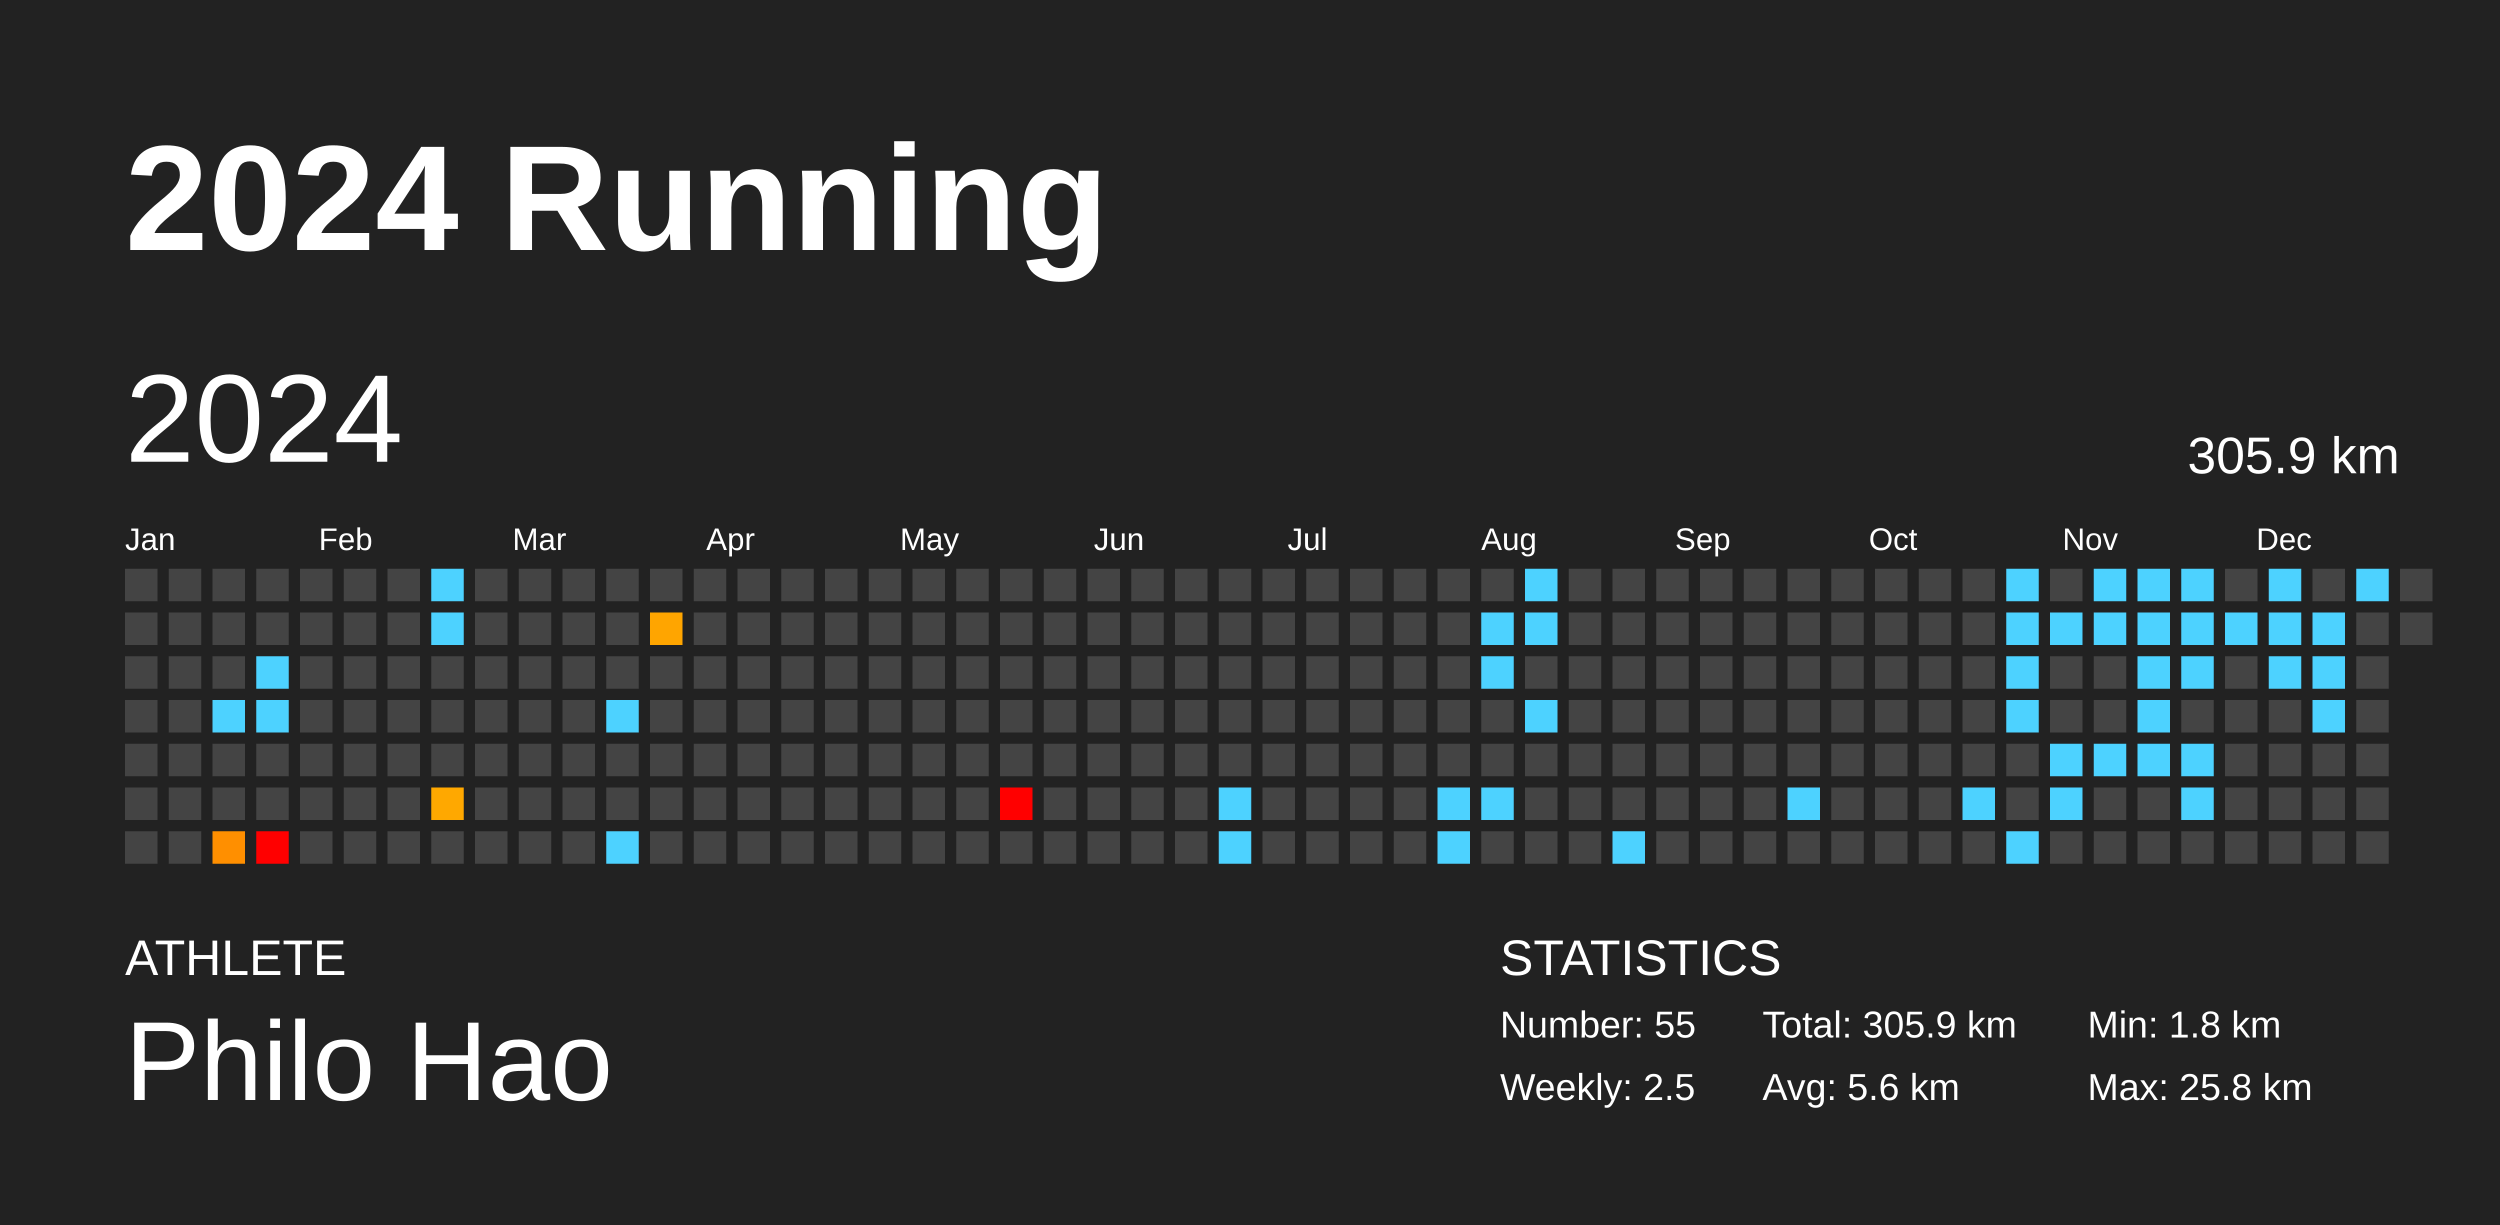
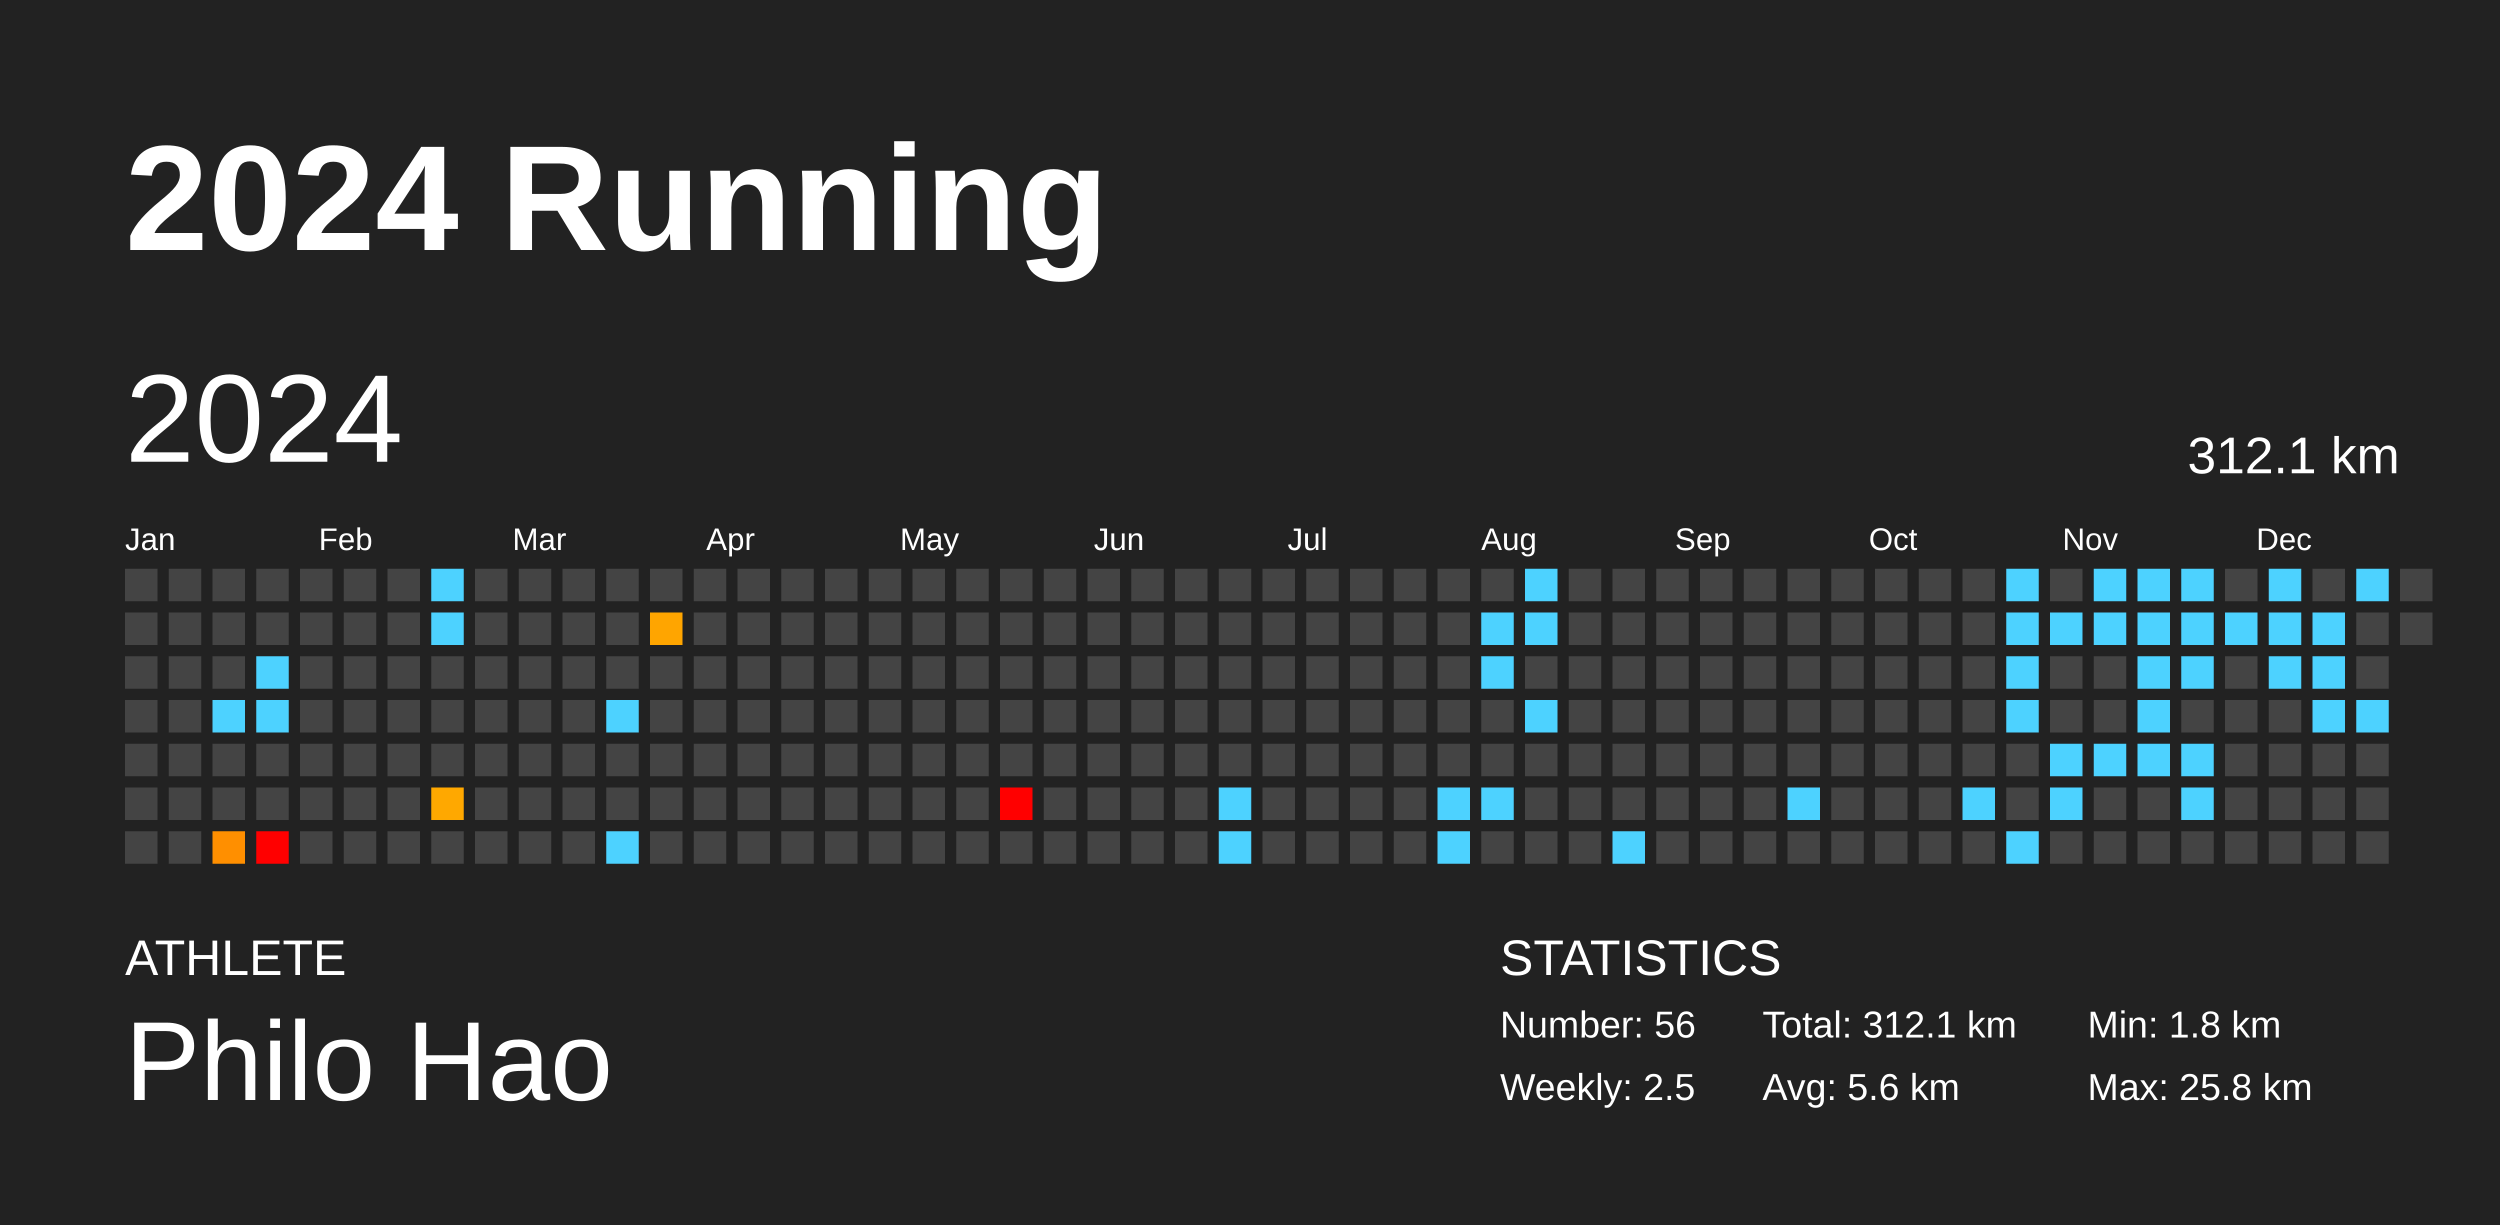
<svg xmlns="http://www.w3.org/2000/svg" baseProfile="full" height="98mm" version="1.1" viewBox="0,0,200,98" width="200mm">
  <defs />
  <rect fill="#222222" height="98" width="200" x="0" y="0" />
  <text fill="#FFFFFF" style="font-size:12px; font-family:Arial; font-weight:bold;" x="10" y="20">2024 Running</text>
  <text fill="#FFFFFF" style="font-size:4px; font-family:Arial" x="10" y="78">ATHLETE</text>
  <text fill="#FFFFFF" style="font-size:9px; font-family:Arial" x="10" y="88">Philo Hao</text>
  <text fill="#FFFFFF" style="font-size:4px; font-family:Arial" x="120" y="78">STATISTICS</text>
-   <text fill="#FFFFFF" style="font-size:3px; font-family:Arial" x="120" y="83">Number: 55</text>
+   <text fill="#FFFFFF" style="font-size:3px; font-family:Arial" x="120" y="83">Number: 56</text>
  <text fill="#FFFFFF" style="font-size:3px; font-family:Arial" x="120" y="88">Weekly: 2.5</text>
-   <text fill="#FFFFFF" style="font-size:3px; font-family:Arial" x="141" y="83">Total: 305.9 km</text>
+   <text fill="#FFFFFF" style="font-size:3px; font-family:Arial" x="141" y="83">Total: 312.1 km</text>
  <text fill="#FFFFFF" style="font-size:3px; font-family:Arial" x="141" y="88">Avg: 5.6 km</text>
  <text fill="#FFFFFF" style="font-size:3px; font-family:Arial" x="167" y="83">Min: 1.8 km</text>
  <text fill="#FFFFFF" style="font-size:3px; font-family:Arial" x="167" y="88">Max: 25.8 km</text>
  <text dominant-baseline="hanging" fill="#FFFFFF" style="font-size:10.0px; font-family:Arial;" x="10" y="30">2024</text>
-   <text dominant-baseline="hanging" fill="#FFFFFF" style="font-size:4.125px; font-family:Arial;" x="175" y="35">305.9 km</text>
+   <text dominant-baseline="hanging" fill="#FFFFFF" style="font-size:4.125px; font-family:Arial;" x="175" y="35">312.1 km</text>
  <text fill="#FFFFFF" style="font-size:2.5px; font-family:Arial" x="10.0" y="44">Jan</text>
  <text fill="#FFFFFF" style="font-size:2.5px; font-family:Arial" x="25.5" y="44">Feb</text>
  <text fill="#FFFFFF" style="font-size:2.5px; font-family:Arial" x="41.0" y="44">Mar</text>
  <text fill="#FFFFFF" style="font-size:2.5px; font-family:Arial" x="56.5" y="44">Apr</text>
  <text fill="#FFFFFF" style="font-size:2.5px; font-family:Arial" x="72.0" y="44">May</text>
  <text fill="#FFFFFF" style="font-size:2.5px; font-family:Arial" x="87.5" y="44">Jun</text>
  <text fill="#FFFFFF" style="font-size:2.5px; font-family:Arial" x="103.0" y="44">Jul</text>
  <text fill="#FFFFFF" style="font-size:2.5px; font-family:Arial" x="118.5" y="44">Aug</text>
  <text fill="#FFFFFF" style="font-size:2.5px; font-family:Arial" x="134.0" y="44">Sep</text>
  <text fill="#FFFFFF" style="font-size:2.5px; font-family:Arial" x="149.5" y="44">Oct</text>
  <text fill="#FFFFFF" style="font-size:2.5px; font-family:Arial" x="165.0" y="44">Nov</text>
  <text fill="#FFFFFF" style="font-size:2.5px; font-family:Arial" x="180.5" y="44">Dec</text>
  <rect fill="#444444" height="2.6" width="2.6" x="10.0" y="45.5" />
  <rect fill="#444444" height="2.6" width="2.6" x="10.0" y="49.0" />
  <rect fill="#444444" height="2.6" width="2.6" x="10.0" y="52.5" />
  <rect fill="#444444" height="2.6" width="2.6" x="10.0" y="56.0" />
  <rect fill="#444444" height="2.6" width="2.6" x="10.0" y="59.5" />
  <rect fill="#444444" height="2.6" width="2.6" x="10.0" y="63.0" />
  <rect fill="#444444" height="2.6" width="2.6" x="10.0" y="66.5" />
  <rect fill="#444444" height="2.6" width="2.6" x="13.5" y="45.5" />
  <rect fill="#444444" height="2.6" width="2.6" x="13.5" y="49.0" />
  <rect fill="#444444" height="2.6" width="2.6" x="13.5" y="52.5" />
  <rect fill="#444444" height="2.6" width="2.6" x="13.5" y="56.0" />
  <rect fill="#444444" height="2.6" width="2.6" x="13.5" y="59.5" />
  <rect fill="#444444" height="2.6" width="2.6" x="13.5" y="63.0" />
  <rect fill="#444444" height="2.6" width="2.6" x="13.5" y="66.5" />
  <rect fill="#444444" height="2.6" width="2.6" x="17.0" y="45.5" />
  <rect fill="#444444" height="2.6" width="2.6" x="17.0" y="49.0" />
  <rect fill="#444444" height="2.6" width="2.6" x="17.0" y="52.5" />
  <rect fill="#4dd2ff" height="2.6" width="2.6" x="17.0" y="56.0" />
  <rect fill="#444444" height="2.6" width="2.6" x="17.0" y="59.5" />
  <rect fill="#444444" height="2.6" width="2.6" x="17.0" y="63.0" />
  <rect fill="#ff8f00" height="2.6" width="2.6" x="17.0" y="66.5" />
  <rect fill="#444444" height="2.6" width="2.6" x="20.5" y="45.5" />
  <rect fill="#444444" height="2.6" width="2.6" x="20.5" y="49.0" />
  <rect fill="#4dd2ff" height="2.6" width="2.6" x="20.5" y="52.5" />
  <rect fill="#4dd2ff" height="2.6" width="2.6" x="20.5" y="56.0" />
  <rect fill="#444444" height="2.6" width="2.6" x="20.5" y="59.5" />
  <rect fill="#444444" height="2.6" width="2.6" x="20.5" y="63.0" />
  <rect fill="red" height="2.6" width="2.6" x="20.5" y="66.5" />
  <rect fill="#444444" height="2.6" width="2.6" x="24.0" y="45.5" />
  <rect fill="#444444" height="2.6" width="2.6" x="24.0" y="49.0" />
  <rect fill="#444444" height="2.6" width="2.6" x="24.0" y="52.5" />
  <rect fill="#444444" height="2.6" width="2.6" x="24.0" y="56.0" />
  <rect fill="#444444" height="2.6" width="2.6" x="24.0" y="59.5" />
  <rect fill="#444444" height="2.6" width="2.6" x="24.0" y="63.0" />
  <rect fill="#444444" height="2.6" width="2.6" x="24.0" y="66.5" />
  <rect fill="#444444" height="2.6" width="2.6" x="27.5" y="45.5" />
  <rect fill="#444444" height="2.6" width="2.6" x="27.5" y="49.0" />
  <rect fill="#444444" height="2.6" width="2.6" x="27.5" y="52.5" />
  <rect fill="#444444" height="2.6" width="2.6" x="27.5" y="56.0" />
  <rect fill="#444444" height="2.6" width="2.6" x="27.5" y="59.5" />
  <rect fill="#444444" height="2.6" width="2.6" x="27.5" y="63.0" />
  <rect fill="#444444" height="2.6" width="2.6" x="27.5" y="66.5" />
  <rect fill="#444444" height="2.6" width="2.6" x="31.0" y="45.5" />
  <rect fill="#444444" height="2.6" width="2.6" x="31.0" y="49.0" />
  <rect fill="#444444" height="2.6" width="2.6" x="31.0" y="52.5" />
  <rect fill="#444444" height="2.6" width="2.6" x="31.0" y="56.0" />
  <rect fill="#444444" height="2.6" width="2.6" x="31.0" y="59.5" />
  <rect fill="#444444" height="2.6" width="2.6" x="31.0" y="63.0" />
  <rect fill="#444444" height="2.6" width="2.6" x="31.0" y="66.5" />
  <rect fill="#4dd2ff" height="2.6" width="2.6" x="34.5" y="45.5" />
  <rect fill="#4dd2ff" height="2.6" width="2.6" x="34.5" y="49.0" />
  <rect fill="#444444" height="2.6" width="2.6" x="34.5" y="52.5" />
  <rect fill="#444444" height="2.6" width="2.6" x="34.5" y="56.0" />
  <rect fill="#444444" height="2.6" width="2.6" x="34.5" y="59.5" />
  <rect fill="#ffa800" height="2.6" width="2.6" x="34.5" y="63.0" />
  <rect fill="#444444" height="2.6" width="2.6" x="34.5" y="66.5" />
  <rect fill="#444444" height="2.6" width="2.6" x="38.0" y="45.5" />
  <rect fill="#444444" height="2.6" width="2.6" x="38.0" y="49.0" />
  <rect fill="#444444" height="2.6" width="2.6" x="38.0" y="52.5" />
  <rect fill="#444444" height="2.6" width="2.6" x="38.0" y="56.0" />
  <rect fill="#444444" height="2.6" width="2.6" x="38.0" y="59.5" />
  <rect fill="#444444" height="2.6" width="2.6" x="38.0" y="63.0" />
  <rect fill="#444444" height="2.6" width="2.6" x="38.0" y="66.5" />
  <rect fill="#444444" height="2.6" width="2.6" x="41.5" y="45.5" />
  <rect fill="#444444" height="2.6" width="2.6" x="41.5" y="49.0" />
  <rect fill="#444444" height="2.6" width="2.6" x="41.5" y="52.5" />
  <rect fill="#444444" height="2.6" width="2.6" x="41.5" y="56.0" />
  <rect fill="#444444" height="2.6" width="2.6" x="41.5" y="59.5" />
  <rect fill="#444444" height="2.6" width="2.6" x="41.5" y="63.0" />
  <rect fill="#444444" height="2.6" width="2.6" x="41.5" y="66.5" />
  <rect fill="#444444" height="2.6" width="2.6" x="45.0" y="45.5" />
  <rect fill="#444444" height="2.6" width="2.6" x="45.0" y="49.0" />
  <rect fill="#444444" height="2.6" width="2.6" x="45.0" y="52.5" />
  <rect fill="#444444" height="2.6" width="2.6" x="45.0" y="56.0" />
  <rect fill="#444444" height="2.6" width="2.6" x="45.0" y="59.5" />
  <rect fill="#444444" height="2.6" width="2.6" x="45.0" y="63.0" />
  <rect fill="#444444" height="2.6" width="2.6" x="45.0" y="66.5" />
  <rect fill="#444444" height="2.6" width="2.6" x="48.5" y="45.5" />
  <rect fill="#444444" height="2.6" width="2.6" x="48.5" y="49.0" />
  <rect fill="#444444" height="2.6" width="2.6" x="48.5" y="52.5" />
  <rect fill="#4dd2ff" height="2.6" width="2.6" x="48.5" y="56.0" />
  <rect fill="#444444" height="2.6" width="2.6" x="48.5" y="59.5" />
  <rect fill="#444444" height="2.6" width="2.6" x="48.5" y="63.0" />
  <rect fill="#4dd2ff" height="2.6" width="2.6" x="48.5" y="66.5" />
  <rect fill="#444444" height="2.6" width="2.6" x="52.0" y="45.5" />
  <rect fill="#ffa500" height="2.6" width="2.6" x="52.0" y="49.0" />
  <rect fill="#444444" height="2.6" width="2.6" x="52.0" y="52.5" />
  <rect fill="#444444" height="2.6" width="2.6" x="52.0" y="56.0" />
  <rect fill="#444444" height="2.6" width="2.6" x="52.0" y="59.5" />
  <rect fill="#444444" height="2.6" width="2.6" x="52.0" y="63.0" />
  <rect fill="#444444" height="2.6" width="2.6" x="52.0" y="66.5" />
  <rect fill="#444444" height="2.6" width="2.6" x="55.5" y="45.5" />
  <rect fill="#444444" height="2.6" width="2.6" x="55.5" y="49.0" />
  <rect fill="#444444" height="2.6" width="2.6" x="55.5" y="52.5" />
  <rect fill="#444444" height="2.6" width="2.6" x="55.5" y="56.0" />
  <rect fill="#444444" height="2.6" width="2.6" x="55.5" y="59.5" />
  <rect fill="#444444" height="2.6" width="2.6" x="55.5" y="63.0" />
  <rect fill="#444444" height="2.6" width="2.6" x="55.5" y="66.5" />
  <rect fill="#444444" height="2.6" width="2.6" x="59.0" y="45.5" />
  <rect fill="#444444" height="2.6" width="2.6" x="59.0" y="49.0" />
  <rect fill="#444444" height="2.6" width="2.6" x="59.0" y="52.5" />
  <rect fill="#444444" height="2.6" width="2.6" x="59.0" y="56.0" />
  <rect fill="#444444" height="2.6" width="2.6" x="59.0" y="59.5" />
  <rect fill="#444444" height="2.6" width="2.6" x="59.0" y="63.0" />
  <rect fill="#444444" height="2.6" width="2.6" x="59.0" y="66.5" />
  <rect fill="#444444" height="2.6" width="2.6" x="62.5" y="45.5" />
  <rect fill="#444444" height="2.6" width="2.6" x="62.5" y="49.0" />
  <rect fill="#444444" height="2.6" width="2.6" x="62.5" y="52.5" />
  <rect fill="#444444" height="2.6" width="2.6" x="62.5" y="56.0" />
  <rect fill="#444444" height="2.6" width="2.6" x="62.5" y="59.5" />
  <rect fill="#444444" height="2.6" width="2.6" x="62.5" y="63.0" />
  <rect fill="#444444" height="2.6" width="2.6" x="62.5" y="66.5" />
  <rect fill="#444444" height="2.6" width="2.6" x="66.0" y="45.5" />
  <rect fill="#444444" height="2.6" width="2.6" x="66.0" y="49.0" />
  <rect fill="#444444" height="2.6" width="2.6" x="66.0" y="52.5" />
  <rect fill="#444444" height="2.6" width="2.6" x="66.0" y="56.0" />
  <rect fill="#444444" height="2.6" width="2.6" x="66.0" y="59.5" />
  <rect fill="#444444" height="2.6" width="2.6" x="66.0" y="63.0" />
  <rect fill="#444444" height="2.6" width="2.6" x="66.0" y="66.5" />
  <rect fill="#444444" height="2.6" width="2.6" x="69.5" y="45.5" />
  <rect fill="#444444" height="2.6" width="2.6" x="69.5" y="49.0" />
  <rect fill="#444444" height="2.6" width="2.6" x="69.5" y="52.5" />
  <rect fill="#444444" height="2.6" width="2.6" x="69.5" y="56.0" />
  <rect fill="#444444" height="2.6" width="2.6" x="69.5" y="59.5" />
  <rect fill="#444444" height="2.6" width="2.6" x="69.5" y="63.0" />
  <rect fill="#444444" height="2.6" width="2.6" x="69.5" y="66.5" />
  <rect fill="#444444" height="2.6" width="2.6" x="73.0" y="45.5" />
  <rect fill="#444444" height="2.6" width="2.6" x="73.0" y="49.0" />
  <rect fill="#444444" height="2.6" width="2.6" x="73.0" y="52.5" />
  <rect fill="#444444" height="2.6" width="2.6" x="73.0" y="56.0" />
  <rect fill="#444444" height="2.6" width="2.6" x="73.0" y="59.5" />
  <rect fill="#444444" height="2.6" width="2.6" x="73.0" y="63.0" />
  <rect fill="#444444" height="2.6" width="2.6" x="73.0" y="66.5" />
  <rect fill="#444444" height="2.6" width="2.6" x="76.5" y="45.5" />
  <rect fill="#444444" height="2.6" width="2.6" x="76.5" y="49.0" />
  <rect fill="#444444" height="2.6" width="2.6" x="76.5" y="52.5" />
  <rect fill="#444444" height="2.6" width="2.6" x="76.5" y="56.0" />
  <rect fill="#444444" height="2.6" width="2.6" x="76.5" y="59.5" />
  <rect fill="#444444" height="2.6" width="2.6" x="76.5" y="63.0" />
  <rect fill="#444444" height="2.6" width="2.6" x="76.5" y="66.5" />
  <rect fill="#444444" height="2.6" width="2.6" x="80.0" y="45.5" />
  <rect fill="#444444" height="2.6" width="2.6" x="80.0" y="49.0" />
  <rect fill="#444444" height="2.6" width="2.6" x="80.0" y="52.5" />
  <rect fill="#444444" height="2.6" width="2.6" x="80.0" y="56.0" />
  <rect fill="#444444" height="2.6" width="2.6" x="80.0" y="59.5" />
  <rect fill="red" height="2.6" width="2.6" x="80.0" y="63.0" />
  <rect fill="#444444" height="2.6" width="2.6" x="80.0" y="66.5" />
  <rect fill="#444444" height="2.6" width="2.6" x="83.5" y="45.5" />
  <rect fill="#444444" height="2.6" width="2.6" x="83.5" y="49.0" />
  <rect fill="#444444" height="2.6" width="2.6" x="83.5" y="52.5" />
  <rect fill="#444444" height="2.6" width="2.6" x="83.5" y="56.0" />
  <rect fill="#444444" height="2.6" width="2.6" x="83.5" y="59.5" />
  <rect fill="#444444" height="2.6" width="2.6" x="83.5" y="63.0" />
  <rect fill="#444444" height="2.6" width="2.6" x="83.5" y="66.5" />
  <rect fill="#444444" height="2.6" width="2.6" x="87.0" y="45.5" />
  <rect fill="#444444" height="2.6" width="2.6" x="87.0" y="49.0" />
  <rect fill="#444444" height="2.6" width="2.6" x="87.0" y="52.5" />
  <rect fill="#444444" height="2.6" width="2.6" x="87.0" y="56.0" />
  <rect fill="#444444" height="2.6" width="2.6" x="87.0" y="59.5" />
  <rect fill="#444444" height="2.6" width="2.6" x="87.0" y="63.0" />
  <rect fill="#444444" height="2.6" width="2.6" x="87.0" y="66.5" />
  <rect fill="#444444" height="2.6" width="2.6" x="90.5" y="45.5" />
  <rect fill="#444444" height="2.6" width="2.6" x="90.5" y="49.0" />
  <rect fill="#444444" height="2.6" width="2.6" x="90.5" y="52.5" />
  <rect fill="#444444" height="2.6" width="2.6" x="90.5" y="56.0" />
  <rect fill="#444444" height="2.6" width="2.6" x="90.5" y="59.5" />
  <rect fill="#444444" height="2.6" width="2.6" x="90.5" y="63.0" />
  <rect fill="#444444" height="2.6" width="2.6" x="90.5" y="66.5" />
  <rect fill="#444444" height="2.6" width="2.6" x="94.0" y="45.5" />
  <rect fill="#444444" height="2.6" width="2.6" x="94.0" y="49.0" />
  <rect fill="#444444" height="2.6" width="2.6" x="94.0" y="52.5" />
  <rect fill="#444444" height="2.6" width="2.6" x="94.0" y="56.0" />
  <rect fill="#444444" height="2.6" width="2.6" x="94.0" y="59.5" />
  <rect fill="#444444" height="2.6" width="2.6" x="94.0" y="63.0" />
  <rect fill="#444444" height="2.6" width="2.6" x="94.0" y="66.5" />
  <rect fill="#444444" height="2.6" width="2.6" x="97.5" y="45.5" />
  <rect fill="#444444" height="2.6" width="2.6" x="97.5" y="49.0" />
  <rect fill="#444444" height="2.6" width="2.6" x="97.5" y="52.5" />
  <rect fill="#444444" height="2.6" width="2.6" x="97.5" y="56.0" />
  <rect fill="#444444" height="2.6" width="2.6" x="97.5" y="59.5" />
  <rect fill="#4dd2ff" height="2.6" width="2.6" x="97.5" y="63.0" />
  <rect fill="#4dd2ff" height="2.6" width="2.6" x="97.5" y="66.5" />
  <rect fill="#444444" height="2.6" width="2.6" x="101.0" y="45.5" />
  <rect fill="#444444" height="2.6" width="2.6" x="101.0" y="49.0" />
  <rect fill="#444444" height="2.6" width="2.6" x="101.0" y="52.5" />
  <rect fill="#444444" height="2.6" width="2.6" x="101.0" y="56.0" />
  <rect fill="#444444" height="2.6" width="2.6" x="101.0" y="59.5" />
  <rect fill="#444444" height="2.6" width="2.6" x="101.0" y="63.0" />
  <rect fill="#444444" height="2.6" width="2.6" x="101.0" y="66.5" />
  <rect fill="#444444" height="2.6" width="2.6" x="104.5" y="45.5" />
  <rect fill="#444444" height="2.6" width="2.6" x="104.5" y="49.0" />
  <rect fill="#444444" height="2.6" width="2.6" x="104.5" y="52.5" />
  <rect fill="#444444" height="2.6" width="2.6" x="104.5" y="56.0" />
  <rect fill="#444444" height="2.6" width="2.6" x="104.5" y="59.5" />
  <rect fill="#444444" height="2.6" width="2.6" x="104.5" y="63.0" />
  <rect fill="#444444" height="2.6" width="2.6" x="104.5" y="66.5" />
  <rect fill="#444444" height="2.6" width="2.6" x="108.0" y="45.5" />
  <rect fill="#444444" height="2.6" width="2.6" x="108.0" y="49.0" />
  <rect fill="#444444" height="2.6" width="2.6" x="108.0" y="52.5" />
  <rect fill="#444444" height="2.6" width="2.6" x="108.0" y="56.0" />
  <rect fill="#444444" height="2.6" width="2.6" x="108.0" y="59.5" />
  <rect fill="#444444" height="2.6" width="2.6" x="108.0" y="63.0" />
  <rect fill="#444444" height="2.6" width="2.6" x="108.0" y="66.5" />
  <rect fill="#444444" height="2.6" width="2.6" x="111.5" y="45.5" />
  <rect fill="#444444" height="2.6" width="2.6" x="111.5" y="49.0" />
  <rect fill="#444444" height="2.6" width="2.6" x="111.5" y="52.5" />
  <rect fill="#444444" height="2.6" width="2.6" x="111.5" y="56.0" />
  <rect fill="#444444" height="2.6" width="2.6" x="111.5" y="59.5" />
  <rect fill="#444444" height="2.6" width="2.6" x="111.5" y="63.0" />
  <rect fill="#444444" height="2.6" width="2.6" x="111.5" y="66.5" />
  <rect fill="#444444" height="2.6" width="2.6" x="115.0" y="45.5" />
  <rect fill="#444444" height="2.6" width="2.6" x="115.0" y="49.0" />
  <rect fill="#444444" height="2.6" width="2.6" x="115.0" y="52.5" />
  <rect fill="#444444" height="2.6" width="2.6" x="115.0" y="56.0" />
  <rect fill="#444444" height="2.6" width="2.6" x="115.0" y="59.5" />
  <rect fill="#4dd2ff" height="2.6" width="2.6" x="115.0" y="63.0" />
  <rect fill="#4dd2ff" height="2.6" width="2.6" x="115.0" y="66.5" />
  <rect fill="#444444" height="2.6" width="2.6" x="118.5" y="45.5" />
  <rect fill="#4dd2ff" height="2.6" width="2.6" x="118.5" y="49.0" />
  <rect fill="#4dd2ff" height="2.6" width="2.6" x="118.5" y="52.5" />
  <rect fill="#444444" height="2.6" width="2.6" x="118.5" y="56.0" />
  <rect fill="#444444" height="2.6" width="2.6" x="118.5" y="59.5" />
  <rect fill="#4dd2ff" height="2.6" width="2.6" x="118.5" y="63.0" />
  <rect fill="#444444" height="2.6" width="2.6" x="118.5" y="66.5" />
  <rect fill="#4dd2ff" height="2.6" width="2.6" x="122.0" y="45.5" />
  <rect fill="#4dd2ff" height="2.6" width="2.6" x="122.0" y="49.0" />
  <rect fill="#444444" height="2.6" width="2.6" x="122.0" y="52.5" />
  <rect fill="#4dd2ff" height="2.6" width="2.6" x="122.0" y="56.0" />
  <rect fill="#444444" height="2.6" width="2.6" x="122.0" y="59.5" />
  <rect fill="#444444" height="2.6" width="2.6" x="122.0" y="63.0" />
  <rect fill="#444444" height="2.6" width="2.6" x="122.0" y="66.5" />
  <rect fill="#444444" height="2.6" width="2.6" x="125.5" y="45.5" />
  <rect fill="#444444" height="2.6" width="2.6" x="125.5" y="49.0" />
  <rect fill="#444444" height="2.6" width="2.6" x="125.5" y="52.5" />
  <rect fill="#444444" height="2.6" width="2.6" x="125.5" y="56.0" />
  <rect fill="#444444" height="2.6" width="2.6" x="125.5" y="59.5" />
  <rect fill="#444444" height="2.6" width="2.6" x="125.5" y="63.0" />
  <rect fill="#444444" height="2.6" width="2.6" x="125.5" y="66.5" />
  <rect fill="#444444" height="2.6" width="2.6" x="129.0" y="45.5" />
  <rect fill="#444444" height="2.6" width="2.6" x="129.0" y="49.0" />
  <rect fill="#444444" height="2.6" width="2.6" x="129.0" y="52.5" />
  <rect fill="#444444" height="2.6" width="2.6" x="129.0" y="56.0" />
  <rect fill="#444444" height="2.6" width="2.6" x="129.0" y="59.5" />
  <rect fill="#444444" height="2.6" width="2.6" x="129.0" y="63.0" />
  <rect fill="#4dd2ff" height="2.6" width="2.6" x="129.0" y="66.5" />
  <rect fill="#444444" height="2.6" width="2.6" x="132.5" y="45.5" />
  <rect fill="#444444" height="2.6" width="2.6" x="132.5" y="49.0" />
  <rect fill="#444444" height="2.6" width="2.6" x="132.5" y="52.5" />
  <rect fill="#444444" height="2.6" width="2.6" x="132.5" y="56.0" />
  <rect fill="#444444" height="2.6" width="2.6" x="132.5" y="59.5" />
  <rect fill="#444444" height="2.6" width="2.6" x="132.5" y="63.0" />
  <rect fill="#444444" height="2.6" width="2.6" x="132.5" y="66.5" />
  <rect fill="#444444" height="2.6" width="2.6" x="136.0" y="45.5" />
  <rect fill="#444444" height="2.6" width="2.6" x="136.0" y="49.0" />
  <rect fill="#444444" height="2.6" width="2.6" x="136.0" y="52.5" />
  <rect fill="#444444" height="2.6" width="2.6" x="136.0" y="56.0" />
  <rect fill="#444444" height="2.6" width="2.6" x="136.0" y="59.5" />
  <rect fill="#444444" height="2.6" width="2.6" x="136.0" y="63.0" />
  <rect fill="#444444" height="2.6" width="2.6" x="136.0" y="66.5" />
  <rect fill="#444444" height="2.6" width="2.6" x="139.5" y="45.5" />
  <rect fill="#444444" height="2.6" width="2.6" x="139.5" y="49.0" />
  <rect fill="#444444" height="2.6" width="2.6" x="139.5" y="52.5" />
  <rect fill="#444444" height="2.6" width="2.6" x="139.5" y="56.0" />
  <rect fill="#444444" height="2.6" width="2.6" x="139.5" y="59.5" />
  <rect fill="#444444" height="2.6" width="2.6" x="139.5" y="63.0" />
  <rect fill="#444444" height="2.6" width="2.6" x="139.5" y="66.5" />
  <rect fill="#444444" height="2.6" width="2.6" x="143.0" y="45.5" />
  <rect fill="#444444" height="2.6" width="2.6" x="143.0" y="49.0" />
  <rect fill="#444444" height="2.6" width="2.6" x="143.0" y="52.5" />
  <rect fill="#444444" height="2.6" width="2.6" x="143.0" y="56.0" />
  <rect fill="#444444" height="2.6" width="2.6" x="143.0" y="59.5" />
  <rect fill="#4dd2ff" height="2.6" width="2.6" x="143.0" y="63.0" />
  <rect fill="#444444" height="2.6" width="2.6" x="143.0" y="66.5" />
  <rect fill="#444444" height="2.6" width="2.6" x="146.5" y="45.5" />
  <rect fill="#444444" height="2.6" width="2.6" x="146.5" y="49.0" />
  <rect fill="#444444" height="2.6" width="2.6" x="146.5" y="52.5" />
  <rect fill="#444444" height="2.6" width="2.6" x="146.5" y="56.0" />
  <rect fill="#444444" height="2.6" width="2.6" x="146.5" y="59.5" />
  <rect fill="#444444" height="2.6" width="2.6" x="146.5" y="63.0" />
  <rect fill="#444444" height="2.6" width="2.6" x="146.5" y="66.5" />
  <rect fill="#444444" height="2.6" width="2.6" x="150.0" y="45.5" />
  <rect fill="#444444" height="2.6" width="2.6" x="150.0" y="49.0" />
  <rect fill="#444444" height="2.6" width="2.6" x="150.0" y="52.5" />
  <rect fill="#444444" height="2.6" width="2.6" x="150.0" y="56.0" />
  <rect fill="#444444" height="2.6" width="2.6" x="150.0" y="59.5" />
  <rect fill="#444444" height="2.6" width="2.6" x="150.0" y="63.0" />
  <rect fill="#444444" height="2.6" width="2.6" x="150.0" y="66.5" />
  <rect fill="#444444" height="2.6" width="2.6" x="153.5" y="45.5" />
  <rect fill="#444444" height="2.6" width="2.6" x="153.5" y="49.0" />
  <rect fill="#444444" height="2.6" width="2.6" x="153.5" y="52.5" />
  <rect fill="#444444" height="2.6" width="2.6" x="153.5" y="56.0" />
  <rect fill="#444444" height="2.6" width="2.6" x="153.5" y="59.5" />
  <rect fill="#444444" height="2.6" width="2.6" x="153.5" y="63.0" />
  <rect fill="#444444" height="2.6" width="2.6" x="153.5" y="66.5" />
  <rect fill="#444444" height="2.6" width="2.6" x="157.0" y="45.5" />
  <rect fill="#444444" height="2.6" width="2.6" x="157.0" y="49.0" />
  <rect fill="#444444" height="2.6" width="2.6" x="157.0" y="52.5" />
  <rect fill="#444444" height="2.6" width="2.6" x="157.0" y="56.0" />
  <rect fill="#444444" height="2.6" width="2.6" x="157.0" y="59.5" />
  <rect fill="#4dd2ff" height="2.6" width="2.6" x="157.0" y="63.0" />
  <rect fill="#444444" height="2.6" width="2.6" x="157.0" y="66.5" />
  <rect fill="#4dd2ff" height="2.6" width="2.6" x="160.5" y="45.5" />
  <rect fill="#4dd2ff" height="2.6" width="2.6" x="160.5" y="49.0" />
  <rect fill="#4dd2ff" height="2.6" width="2.6" x="160.5" y="52.5" />
  <rect fill="#4dd2ff" height="2.6" width="2.6" x="160.5" y="56.0" />
  <rect fill="#444444" height="2.6" width="2.6" x="160.5" y="59.5" />
  <rect fill="#444444" height="2.6" width="2.6" x="160.5" y="63.0" />
  <rect fill="#4dd2ff" height="2.6" width="2.6" x="160.5" y="66.5" />
  <rect fill="#444444" height="2.6" width="2.6" x="164.0" y="45.5" />
  <rect fill="#4dd2ff" height="2.6" width="2.6" x="164.0" y="49.0" />
  <rect fill="#444444" height="2.6" width="2.6" x="164.0" y="52.5" />
  <rect fill="#444444" height="2.6" width="2.6" x="164.0" y="56.0" />
  <rect fill="#4dd2ff" height="2.6" width="2.6" x="164.0" y="59.5" />
  <rect fill="#4dd2ff" height="2.6" width="2.6" x="164.0" y="63.0" />
  <rect fill="#444444" height="2.6" width="2.6" x="164.0" y="66.5" />
  <rect fill="#4dd2ff" height="2.6" width="2.6" x="167.5" y="45.5" />
  <rect fill="#4dd2ff" height="2.6" width="2.6" x="167.5" y="49.0" />
  <rect fill="#444444" height="2.6" width="2.6" x="167.5" y="52.5" />
  <rect fill="#444444" height="2.6" width="2.6" x="167.5" y="56.0" />
  <rect fill="#4dd2ff" height="2.6" width="2.6" x="167.5" y="59.5" />
  <rect fill="#444444" height="2.6" width="2.6" x="167.5" y="63.0" />
  <rect fill="#444444" height="2.6" width="2.6" x="167.5" y="66.5" />
  <rect fill="#4dd2ff" height="2.6" width="2.6" x="171.0" y="45.5" />
  <rect fill="#4dd2ff" height="2.6" width="2.6" x="171.0" y="49.0" />
  <rect fill="#4dd2ff" height="2.6" width="2.6" x="171.0" y="52.5" />
  <rect fill="#4dd2ff" height="2.6" width="2.6" x="171.0" y="56.0" />
  <rect fill="#4dd2ff" height="2.6" width="2.6" x="171.0" y="59.5" />
  <rect fill="#444444" height="2.6" width="2.6" x="171.0" y="63.0" />
  <rect fill="#444444" height="2.6" width="2.6" x="171.0" y="66.5" />
  <rect fill="#4dd2ff" height="2.6" width="2.6" x="174.5" y="45.5" />
  <rect fill="#4dd2ff" height="2.6" width="2.6" x="174.5" y="49.0" />
  <rect fill="#4dd2ff" height="2.6" width="2.6" x="174.5" y="52.5" />
  <rect fill="#444444" height="2.6" width="2.6" x="174.5" y="56.0" />
  <rect fill="#4dd2ff" height="2.6" width="2.6" x="174.5" y="59.5" />
  <rect fill="#4dd2ff" height="2.6" width="2.6" x="174.5" y="63.0" />
  <rect fill="#444444" height="2.6" width="2.6" x="174.5" y="66.5" />
  <rect fill="#444444" height="2.6" width="2.6" x="178.0" y="45.5" />
  <rect fill="#4dd2ff" height="2.6" width="2.6" x="178.0" y="49.0" />
  <rect fill="#444444" height="2.6" width="2.6" x="178.0" y="52.5" />
  <rect fill="#444444" height="2.6" width="2.6" x="178.0" y="56.0" />
  <rect fill="#444444" height="2.6" width="2.6" x="178.0" y="59.5" />
  <rect fill="#444444" height="2.6" width="2.6" x="178.0" y="63.0" />
  <rect fill="#444444" height="2.6" width="2.6" x="178.0" y="66.5" />
  <rect fill="#4dd2ff" height="2.6" width="2.6" x="181.5" y="45.5" />
  <rect fill="#4dd2ff" height="2.6" width="2.6" x="181.5" y="49.0" />
  <rect fill="#4dd2ff" height="2.6" width="2.6" x="181.5" y="52.5" />
  <rect fill="#444444" height="2.6" width="2.6" x="181.5" y="56.0" />
  <rect fill="#444444" height="2.6" width="2.6" x="181.5" y="59.5" />
  <rect fill="#444444" height="2.6" width="2.6" x="181.5" y="63.0" />
  <rect fill="#444444" height="2.6" width="2.6" x="181.5" y="66.5" />
  <rect fill="#444444" height="2.6" width="2.6" x="185.0" y="45.5" />
  <rect fill="#4dd2ff" height="2.6" width="2.6" x="185.0" y="49.0" />
  <rect fill="#4dd2ff" height="2.6" width="2.6" x="185.0" y="52.5" />
  <rect fill="#4dd2ff" height="2.6" width="2.6" x="185.0" y="56.0" />
  <rect fill="#444444" height="2.6" width="2.6" x="185.0" y="59.5" />
  <rect fill="#444444" height="2.6" width="2.6" x="185.0" y="63.0" />
  <rect fill="#444444" height="2.6" width="2.6" x="185.0" y="66.5" />
  <rect fill="#4dd2ff" height="2.6" width="2.6" x="188.5" y="45.5" />
  <rect fill="#444444" height="2.6" width="2.6" x="188.5" y="49.0" />
  <rect fill="#444444" height="2.6" width="2.6" x="188.5" y="52.5" />
-   <rect fill="#444444" height="2.6" width="2.6" x="188.5" y="56.0" />
+   <rect fill="#4dd2ff" height="2.6" width="2.6" x="188.5" y="56.0" />
  <rect fill="#444444" height="2.6" width="2.6" x="188.5" y="59.5" />
  <rect fill="#444444" height="2.6" width="2.6" x="188.5" y="63.0" />
  <rect fill="#444444" height="2.6" width="2.6" x="188.5" y="66.5" />
  <rect fill="#444444" height="2.6" width="2.6" x="192.0" y="45.5" />
  <rect fill="#444444" height="2.6" width="2.6" x="192.0" y="49.0" />
</svg>
